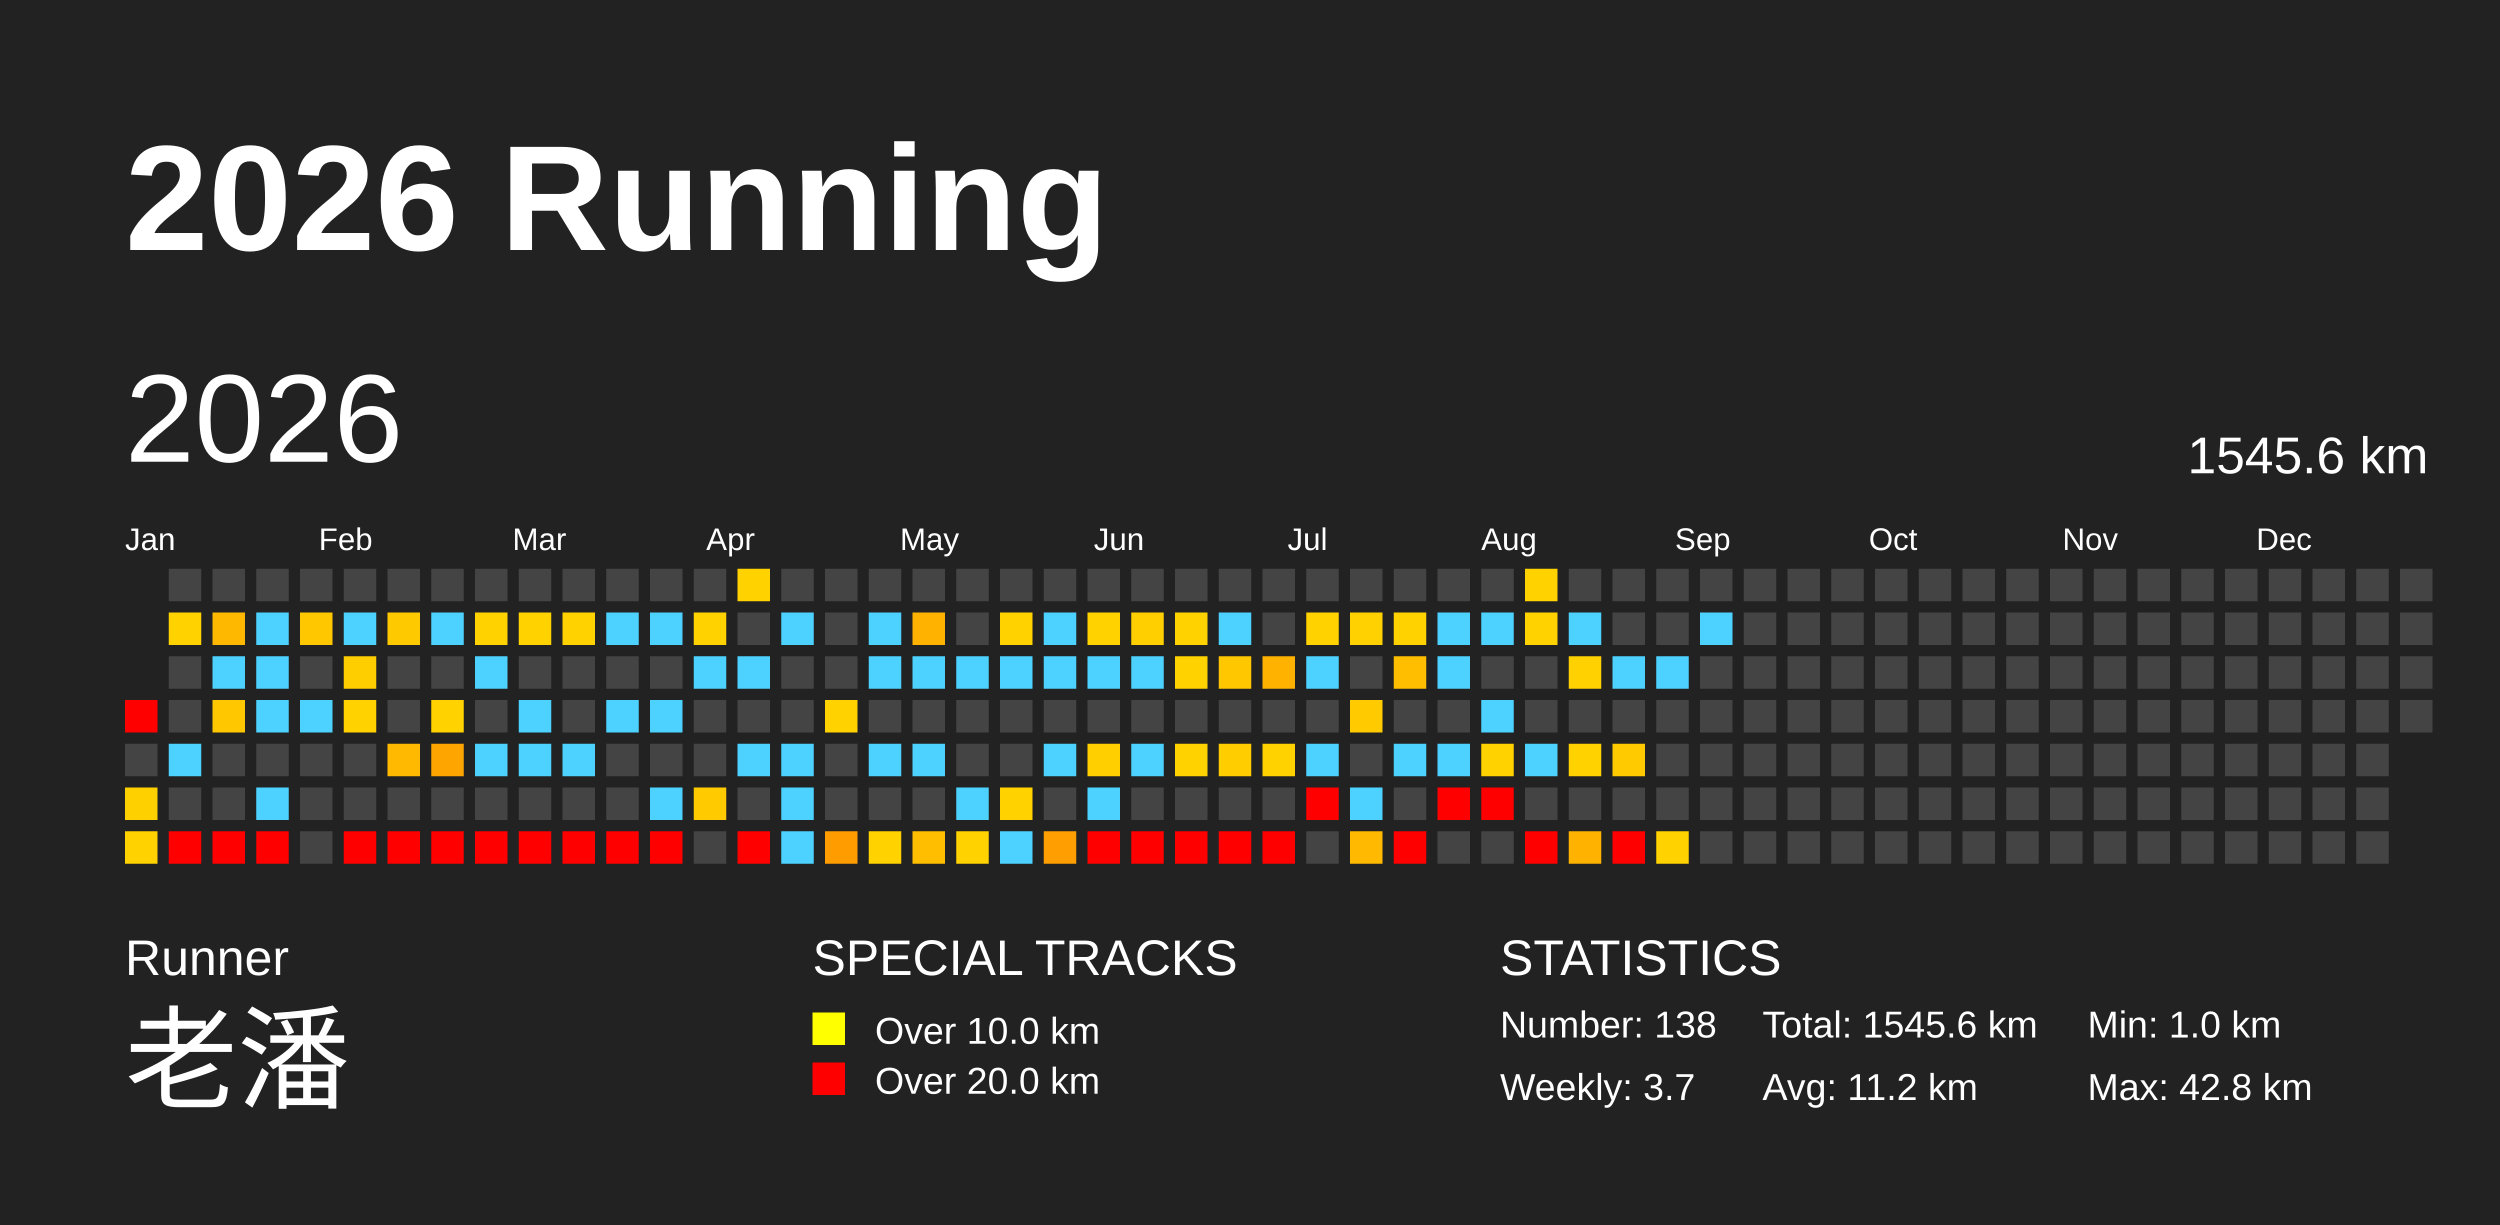
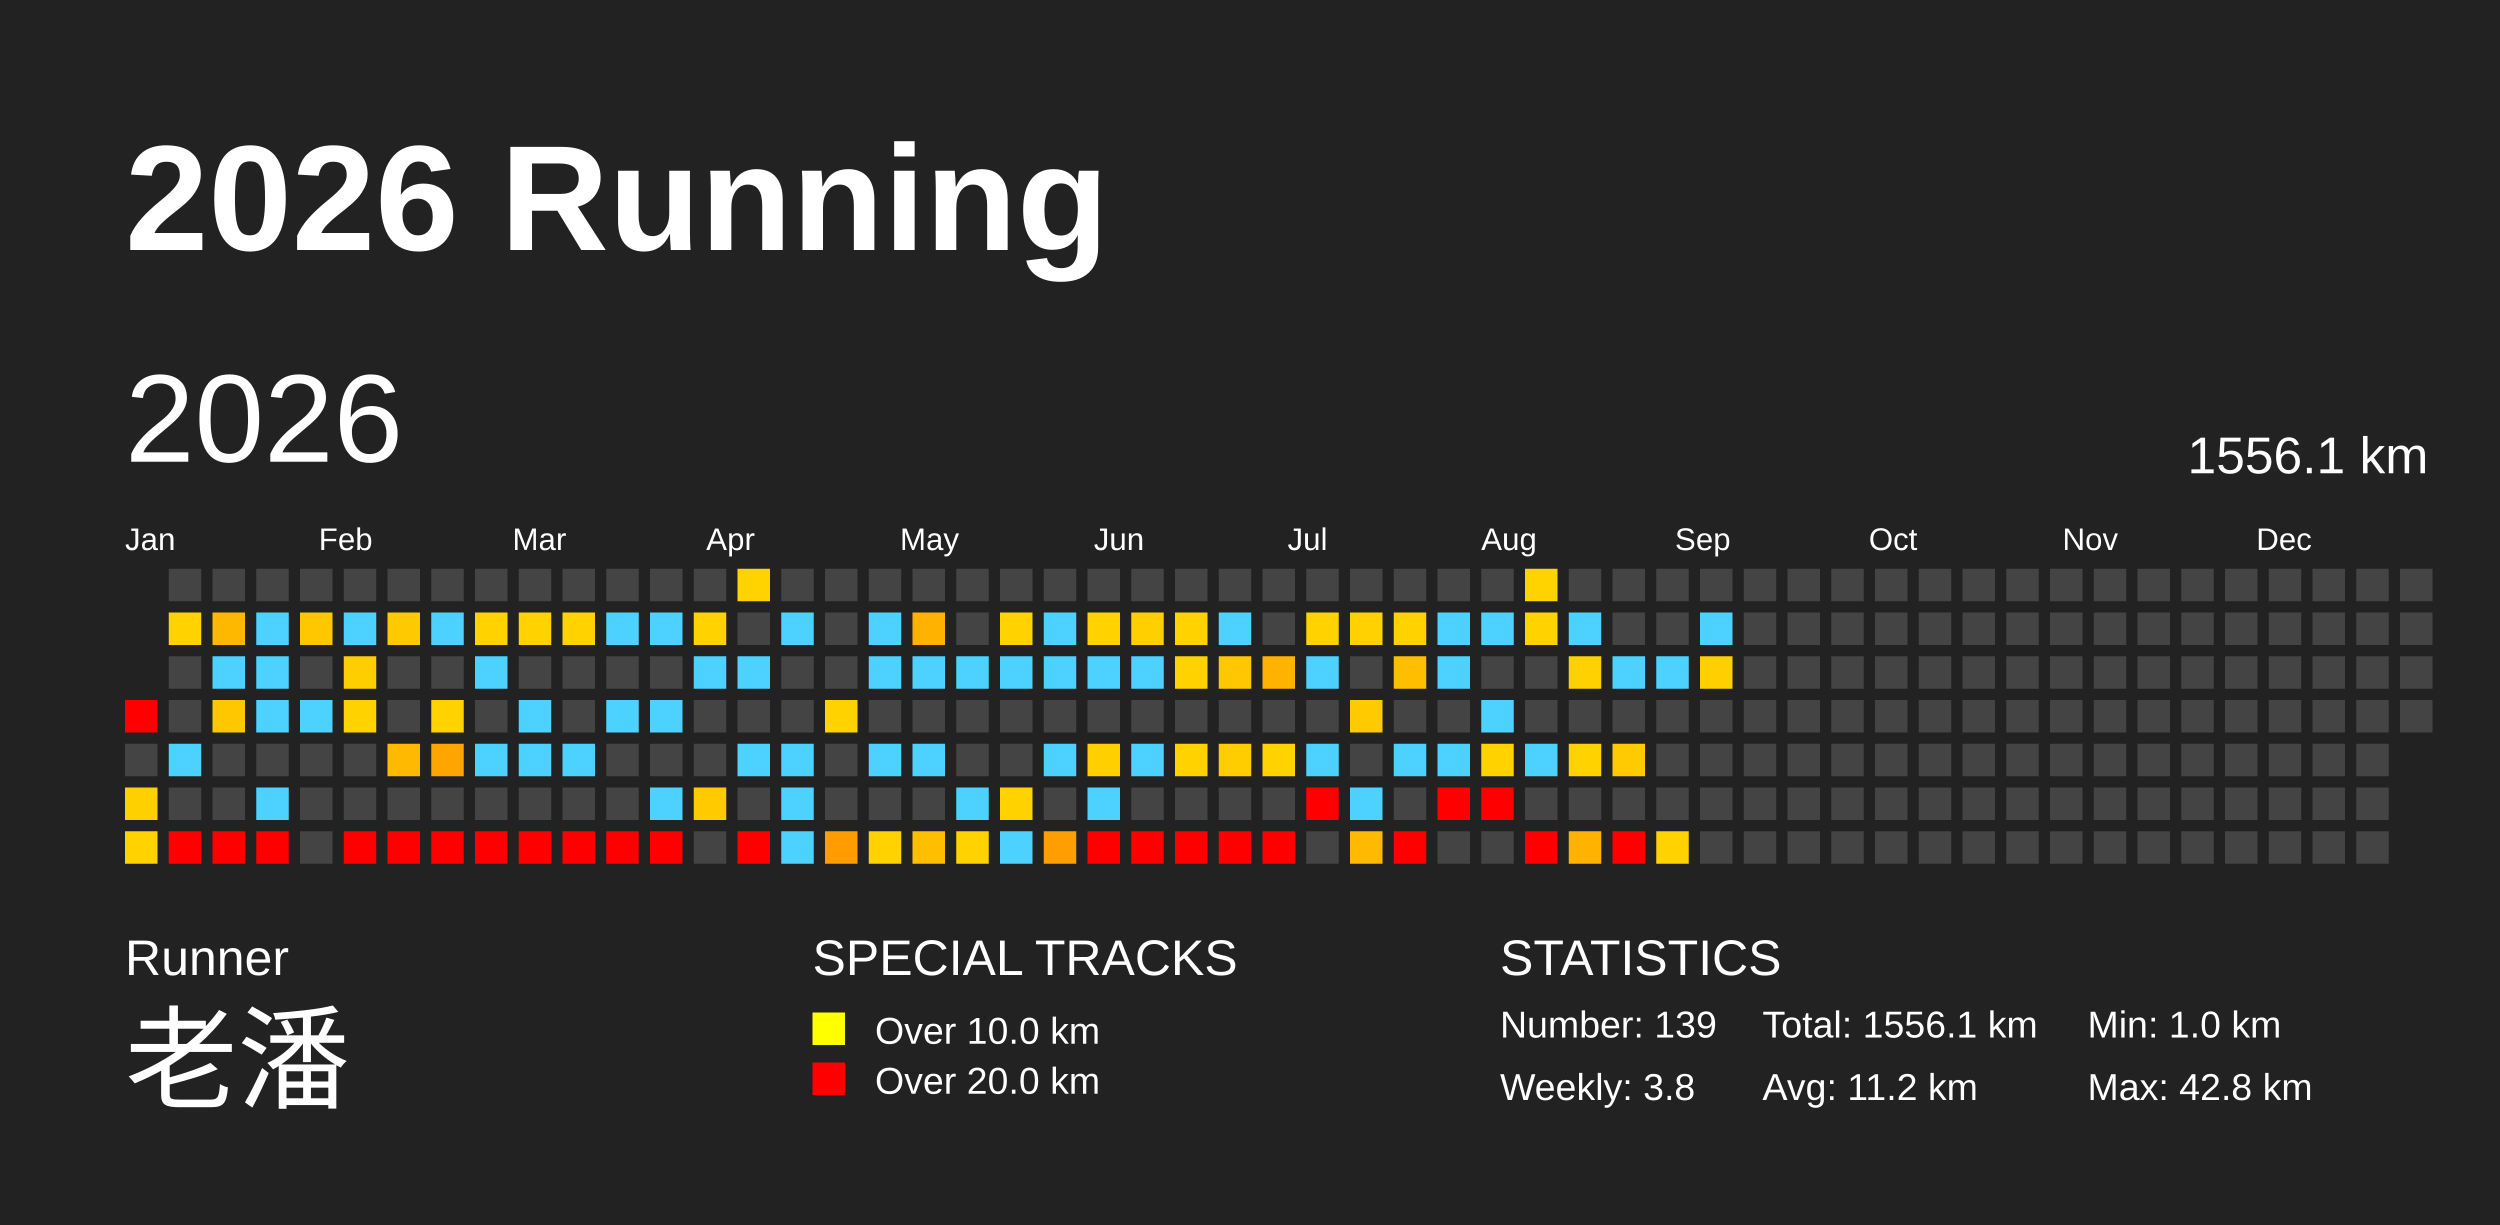
<svg xmlns="http://www.w3.org/2000/svg" baseProfile="full" height="98mm" version="1.1" viewBox="0,0,200,98" width="200mm">
  <defs />
  <rect fill="#222222" height="98" width="200" x="0" y="0" />
  <text fill="#FFFFFF" style="font-size:12px; font-family:Arial; font-weight:bold;" x="10" y="20">2026 Running</text>
  <text fill="#FFFFFF" style="font-size:4px; font-family:Arial" x="10" y="78">Runner</text>
  <text fill="#FFFFFF" style="font-size:9px; font-family:Arial" x="10" y="88">老潘</text>
  <text fill="#FFFFFF" style="font-size:4px; font-family:Arial" x="65" y="78">SPECIAL TRACKS</text>
  <rect fill="yellow" height="2.6" width="2.6" x="65" y="81" />
  <text fill="#FFFFFF" style="font-size:3px; font-family:Arial" x="70" y="83.5">Over 10.0 km</text>
  <rect fill="red" height="2.6" width="2.6" x="65" y="85" />
  <text fill="#FFFFFF" style="font-size:3px; font-family:Arial" x="70" y="87.5">Over 20.0 km</text>
  <text fill="#FFFFFF" style="font-size:4px; font-family:Arial" x="120" y="78">STATISTICS</text>
-   <text fill="#FFFFFF" style="font-size:3px; font-family:Arial" x="120" y="83">Number: 138</text>
-   <text fill="#FFFFFF" style="font-size:3px; font-family:Arial" x="120" y="88">Weekly: 3.7</text>
-   <text fill="#FFFFFF" style="font-size:3px; font-family:Arial" x="141" y="83">Total: 1545.6 km</text>
+   <text fill="#FFFFFF" style="font-size:3px; font-family:Arial" x="120" y="83">Number: 139</text>
+   <text fill="#FFFFFF" style="font-size:3px; font-family:Arial" x="120" y="88">Weekly: 3.8</text>
+   <text fill="#FFFFFF" style="font-size:3px; font-family:Arial" x="141" y="83">Total: 1556.1 km</text>
  <text fill="#FFFFFF" style="font-size:3px; font-family:Arial" x="141" y="88">Avg: 11.2 km</text>
  <text fill="#FFFFFF" style="font-size:3px; font-family:Arial" x="167" y="83">Min: 1.0 km</text>
  <text fill="#FFFFFF" style="font-size:3px; font-family:Arial" x="167" y="88">Max: 42.8 km</text>
  <text dominant-baseline="hanging" fill="#FFFFFF" style="font-size:10.0px; font-family:Arial;" x="10" y="30">2026</text>
-   <text dominant-baseline="hanging" fill="#FFFFFF" style="font-size:4.125px; font-family:Arial;" x="175" y="35">1545.6 km</text>
+   <text dominant-baseline="hanging" fill="#FFFFFF" style="font-size:4.125px; font-family:Arial;" x="175" y="35">1556.1 km</text>
  <text fill="#FFFFFF" style="font-size:2.5px; font-family:Arial" x="10.0" y="44">Jan</text>
  <text fill="#FFFFFF" style="font-size:2.5px; font-family:Arial" x="25.5" y="44">Feb</text>
  <text fill="#FFFFFF" style="font-size:2.5px; font-family:Arial" x="41.0" y="44">Mar</text>
  <text fill="#FFFFFF" style="font-size:2.5px; font-family:Arial" x="56.5" y="44">Apr</text>
  <text fill="#FFFFFF" style="font-size:2.5px; font-family:Arial" x="72.0" y="44">May</text>
  <text fill="#FFFFFF" style="font-size:2.5px; font-family:Arial" x="87.5" y="44">Jun</text>
  <text fill="#FFFFFF" style="font-size:2.5px; font-family:Arial" x="103.0" y="44">Jul</text>
  <text fill="#FFFFFF" style="font-size:2.5px; font-family:Arial" x="118.5" y="44">Aug</text>
  <text fill="#FFFFFF" style="font-size:2.5px; font-family:Arial" x="134.0" y="44">Sep</text>
  <text fill="#FFFFFF" style="font-size:2.5px; font-family:Arial" x="149.5" y="44">Oct</text>
  <text fill="#FFFFFF" style="font-size:2.5px; font-family:Arial" x="165.0" y="44">Nov</text>
  <text fill="#FFFFFF" style="font-size:2.5px; font-family:Arial" x="180.5" y="44">Dec</text>
  <rect fill="red" height="2.6" width="2.6" x="10.0" y="56.0" />
  <rect fill="#444444" height="2.6" width="2.6" x="10.0" y="59.5" />
  <rect fill="#ffd000" height="2.6" width="2.6" x="10.0" y="63.0" />
  <rect fill="#ffd200" height="2.6" width="2.6" x="10.0" y="66.5" />
  <rect fill="#444444" height="2.6" width="2.6" x="13.5" y="45.5" />
  <rect fill="#ffd200" height="2.6" width="2.6" x="13.5" y="49.0" />
  <rect fill="#444444" height="2.6" width="2.6" x="13.5" y="52.5" />
  <rect fill="#444444" height="2.6" width="2.6" x="13.5" y="56.0" />
  <rect fill="#4dd2ff" height="2.6" width="2.6" x="13.5" y="59.5" />
  <rect fill="#444444" height="2.6" width="2.6" x="13.5" y="63.0" />
  <rect fill="red" height="2.6" width="2.6" x="13.5" y="66.5" />
  <rect fill="#444444" height="2.6" width="2.6" x="17.0" y="45.5" />
  <rect fill="#ffb800" height="2.6" width="2.6" x="17.0" y="49.0" />
  <rect fill="#4dd2ff" height="2.6" width="2.6" x="17.0" y="52.5" />
  <rect fill="#ffc700" height="2.6" width="2.6" x="17.0" y="56.0" />
  <rect fill="#444444" height="2.6" width="2.6" x="17.0" y="59.5" />
  <rect fill="#444444" height="2.6" width="2.6" x="17.0" y="63.0" />
  <rect fill="red" height="2.6" width="2.6" x="17.0" y="66.5" />
  <rect fill="#444444" height="2.6" width="2.6" x="20.5" y="45.5" />
  <rect fill="#4dd2ff" height="2.6" width="2.6" x="20.5" y="49.0" />
  <rect fill="#4dd2ff" height="2.6" width="2.6" x="20.5" y="52.5" />
  <rect fill="#4dd2ff" height="2.6" width="2.6" x="20.5" y="56.0" />
  <rect fill="#444444" height="2.6" width="2.6" x="20.5" y="59.5" />
  <rect fill="#4dd2ff" height="2.6" width="2.6" x="20.5" y="63.0" />
  <rect fill="red" height="2.6" width="2.6" x="20.5" y="66.5" />
  <rect fill="#444444" height="2.6" width="2.6" x="24.0" y="45.5" />
  <rect fill="#ffc700" height="2.6" width="2.6" x="24.0" y="49.0" />
  <rect fill="#444444" height="2.6" width="2.6" x="24.0" y="52.5" />
  <rect fill="#4dd2ff" height="2.6" width="2.6" x="24.0" y="56.0" />
  <rect fill="#444444" height="2.6" width="2.6" x="24.0" y="59.5" />
  <rect fill="#444444" height="2.6" width="2.6" x="24.0" y="63.0" />
  <rect fill="#444444" height="2.6" width="2.6" x="24.0" y="66.5" />
  <rect fill="#444444" height="2.6" width="2.6" x="27.5" y="45.5" />
  <rect fill="#4dd2ff" height="2.6" width="2.6" x="27.5" y="49.0" />
  <rect fill="#ffce00" height="2.6" width="2.6" x="27.5" y="52.5" />
  <rect fill="#ffd200" height="2.6" width="2.6" x="27.5" y="56.0" />
  <rect fill="#444444" height="2.6" width="2.6" x="27.5" y="59.5" />
  <rect fill="#444444" height="2.6" width="2.6" x="27.5" y="63.0" />
  <rect fill="red" height="2.6" width="2.6" x="27.5" y="66.5" />
  <rect fill="#444444" height="2.6" width="2.6" x="31.0" y="45.5" />
  <rect fill="#ffc900" height="2.6" width="2.6" x="31.0" y="49.0" />
  <rect fill="#444444" height="2.6" width="2.6" x="31.0" y="52.5" />
  <rect fill="#444444" height="2.6" width="2.6" x="31.0" y="56.0" />
  <rect fill="#ffb900" height="2.6" width="2.6" x="31.0" y="59.5" />
  <rect fill="#444444" height="2.6" width="2.6" x="31.0" y="63.0" />
  <rect fill="red" height="2.6" width="2.6" x="31.0" y="66.5" />
  <rect fill="#444444" height="2.6" width="2.6" x="34.5" y="45.5" />
  <rect fill="#4dd2ff" height="2.6" width="2.6" x="34.5" y="49.0" />
  <rect fill="#444444" height="2.6" width="2.6" x="34.5" y="52.5" />
  <rect fill="#ffd200" height="2.6" width="2.6" x="34.5" y="56.0" />
  <rect fill="#ffa500" height="2.6" width="2.6" x="34.5" y="59.5" />
  <rect fill="#444444" height="2.6" width="2.6" x="34.5" y="63.0" />
  <rect fill="red" height="2.6" width="2.6" x="34.5" y="66.5" />
  <rect fill="#444444" height="2.6" width="2.6" x="38.0" y="45.5" />
  <rect fill="#ffd200" height="2.6" width="2.6" x="38.0" y="49.0" />
  <rect fill="#4dd2ff" height="2.6" width="2.6" x="38.0" y="52.5" />
  <rect fill="#444444" height="2.6" width="2.6" x="38.0" y="56.0" />
  <rect fill="#4dd2ff" height="2.6" width="2.6" x="38.0" y="59.5" />
  <rect fill="#444444" height="2.6" width="2.6" x="38.0" y="63.0" />
  <rect fill="red" height="2.6" width="2.6" x="38.0" y="66.5" />
  <rect fill="#444444" height="2.6" width="2.6" x="41.5" y="45.5" />
  <rect fill="#ffd200" height="2.6" width="2.6" x="41.5" y="49.0" />
  <rect fill="#444444" height="2.6" width="2.6" x="41.5" y="52.5" />
  <rect fill="#4dd2ff" height="2.6" width="2.6" x="41.5" y="56.0" />
  <rect fill="#4dd2ff" height="2.6" width="2.6" x="41.5" y="59.5" />
  <rect fill="#444444" height="2.6" width="2.6" x="41.5" y="63.0" />
  <rect fill="red" height="2.6" width="2.6" x="41.5" y="66.5" />
  <rect fill="#444444" height="2.6" width="2.6" x="45.0" y="45.5" />
  <rect fill="#ffd200" height="2.6" width="2.6" x="45.0" y="49.0" />
  <rect fill="#444444" height="2.6" width="2.6" x="45.0" y="52.5" />
  <rect fill="#444444" height="2.6" width="2.6" x="45.0" y="56.0" />
  <rect fill="#4dd2ff" height="2.6" width="2.6" x="45.0" y="59.5" />
  <rect fill="#444444" height="2.6" width="2.6" x="45.0" y="63.0" />
  <rect fill="red" height="2.6" width="2.6" x="45.0" y="66.5" />
  <rect fill="#444444" height="2.6" width="2.6" x="48.5" y="45.5" />
  <rect fill="#4dd2ff" height="2.6" width="2.6" x="48.5" y="49.0" />
  <rect fill="#444444" height="2.6" width="2.6" x="48.5" y="52.5" />
  <rect fill="#4dd2ff" height="2.6" width="2.6" x="48.5" y="56.0" />
  <rect fill="#444444" height="2.6" width="2.6" x="48.5" y="59.5" />
  <rect fill="#444444" height="2.6" width="2.6" x="48.5" y="63.0" />
  <rect fill="red" height="2.6" width="2.6" x="48.5" y="66.5" />
  <rect fill="#444444" height="2.6" width="2.6" x="52.0" y="45.5" />
  <rect fill="#4dd2ff" height="2.6" width="2.6" x="52.0" y="49.0" />
  <rect fill="#444444" height="2.6" width="2.6" x="52.0" y="52.5" />
  <rect fill="#4dd2ff" height="2.6" width="2.6" x="52.0" y="56.0" />
  <rect fill="#444444" height="2.6" width="2.6" x="52.0" y="59.5" />
  <rect fill="#4dd2ff" height="2.6" width="2.6" x="52.0" y="63.0" />
  <rect fill="red" height="2.6" width="2.6" x="52.0" y="66.5" />
  <rect fill="#444444" height="2.6" width="2.6" x="55.5" y="45.5" />
  <rect fill="#ffd200" height="2.6" width="2.6" x="55.5" y="49.0" />
  <rect fill="#4dd2ff" height="2.6" width="2.6" x="55.5" y="52.5" />
  <rect fill="#444444" height="2.6" width="2.6" x="55.5" y="56.0" />
  <rect fill="#444444" height="2.6" width="2.6" x="55.5" y="59.5" />
  <rect fill="#ffca00" height="2.6" width="2.6" x="55.5" y="63.0" />
  <rect fill="#444444" height="2.6" width="2.6" x="55.5" y="66.5" />
  <rect fill="#ffd200" height="2.6" width="2.6" x="59.0" y="45.5" />
  <rect fill="#444444" height="2.6" width="2.6" x="59.0" y="49.0" />
  <rect fill="#4dd2ff" height="2.6" width="2.6" x="59.0" y="52.5" />
  <rect fill="#444444" height="2.6" width="2.6" x="59.0" y="56.0" />
  <rect fill="#4dd2ff" height="2.6" width="2.6" x="59.0" y="59.5" />
  <rect fill="#444444" height="2.6" width="2.6" x="59.0" y="63.0" />
  <rect fill="red" height="2.6" width="2.6" x="59.0" y="66.5" />
  <rect fill="#444444" height="2.6" width="2.6" x="62.5" y="45.5" />
  <rect fill="#4dd2ff" height="2.6" width="2.6" x="62.5" y="49.0" />
  <rect fill="#444444" height="2.6" width="2.6" x="62.5" y="52.5" />
  <rect fill="#444444" height="2.6" width="2.6" x="62.5" y="56.0" />
  <rect fill="#4dd2ff" height="2.6" width="2.6" x="62.5" y="59.5" />
  <rect fill="#4dd2ff" height="2.6" width="2.6" x="62.5" y="63.0" />
  <rect fill="#4dd2ff" height="2.6" width="2.6" x="62.5" y="66.5" />
  <rect fill="#444444" height="2.6" width="2.6" x="66.0" y="45.5" />
  <rect fill="#444444" height="2.6" width="2.6" x="66.0" y="49.0" />
  <rect fill="#444444" height="2.6" width="2.6" x="66.0" y="52.5" />
  <rect fill="#ffd200" height="2.6" width="2.6" x="66.0" y="56.0" />
  <rect fill="#444444" height="2.6" width="2.6" x="66.0" y="59.5" />
  <rect fill="#444444" height="2.6" width="2.6" x="66.0" y="63.0" />
  <rect fill="#ff9d00" height="2.6" width="2.6" x="66.0" y="66.5" />
  <rect fill="#444444" height="2.6" width="2.6" x="69.5" y="45.5" />
  <rect fill="#4dd2ff" height="2.6" width="2.6" x="69.5" y="49.0" />
  <rect fill="#4dd2ff" height="2.6" width="2.6" x="69.5" y="52.5" />
  <rect fill="#444444" height="2.6" width="2.6" x="69.5" y="56.0" />
  <rect fill="#4dd2ff" height="2.6" width="2.6" x="69.5" y="59.5" />
  <rect fill="#444444" height="2.6" width="2.6" x="69.5" y="63.0" />
  <rect fill="#ffd200" height="2.6" width="2.6" x="69.5" y="66.5" />
  <rect fill="#444444" height="2.6" width="2.6" x="73.0" y="45.5" />
  <rect fill="#ffb200" height="2.6" width="2.6" x="73.0" y="49.0" />
  <rect fill="#4dd2ff" height="2.6" width="2.6" x="73.0" y="52.5" />
  <rect fill="#444444" height="2.6" width="2.6" x="73.0" y="56.0" />
  <rect fill="#4dd2ff" height="2.6" width="2.6" x="73.0" y="59.5" />
  <rect fill="#444444" height="2.6" width="2.6" x="73.0" y="63.0" />
  <rect fill="#ffbf00" height="2.6" width="2.6" x="73.0" y="66.5" />
  <rect fill="#444444" height="2.6" width="2.6" x="76.5" y="45.5" />
  <rect fill="#444444" height="2.6" width="2.6" x="76.5" y="49.0" />
  <rect fill="#4dd2ff" height="2.6" width="2.6" x="76.5" y="52.5" />
  <rect fill="#444444" height="2.6" width="2.6" x="76.5" y="56.0" />
  <rect fill="#444444" height="2.6" width="2.6" x="76.5" y="59.5" />
  <rect fill="#4dd2ff" height="2.6" width="2.6" x="76.5" y="63.0" />
  <rect fill="#ffd200" height="2.6" width="2.6" x="76.5" y="66.5" />
  <rect fill="#444444" height="2.6" width="2.6" x="80.0" y="45.5" />
  <rect fill="#ffd200" height="2.6" width="2.6" x="80.0" y="49.0" />
  <rect fill="#4dd2ff" height="2.6" width="2.6" x="80.0" y="52.5" />
  <rect fill="#444444" height="2.6" width="2.6" x="80.0" y="56.0" />
  <rect fill="#444444" height="2.6" width="2.6" x="80.0" y="59.5" />
  <rect fill="#ffd200" height="2.6" width="2.6" x="80.0" y="63.0" />
  <rect fill="#4dd2ff" height="2.6" width="2.6" x="80.0" y="66.5" />
  <rect fill="#444444" height="2.6" width="2.6" x="83.5" y="45.5" />
  <rect fill="#4dd2ff" height="2.6" width="2.6" x="83.5" y="49.0" />
  <rect fill="#4dd2ff" height="2.6" width="2.6" x="83.5" y="52.5" />
  <rect fill="#444444" height="2.6" width="2.6" x="83.5" y="56.0" />
  <rect fill="#4dd2ff" height="2.6" width="2.6" x="83.5" y="59.5" />
  <rect fill="#444444" height="2.6" width="2.6" x="83.5" y="63.0" />
  <rect fill="#ff9e00" height="2.6" width="2.6" x="83.5" y="66.5" />
  <rect fill="#444444" height="2.6" width="2.6" x="87.0" y="45.5" />
  <rect fill="#ffd200" height="2.6" width="2.6" x="87.0" y="49.0" />
  <rect fill="#4dd2ff" height="2.6" width="2.6" x="87.0" y="52.5" />
  <rect fill="#444444" height="2.6" width="2.6" x="87.0" y="56.0" />
  <rect fill="#ffcf00" height="2.6" width="2.6" x="87.0" y="59.5" />
  <rect fill="#4dd2ff" height="2.6" width="2.6" x="87.0" y="63.0" />
  <rect fill="red" height="2.6" width="2.6" x="87.0" y="66.5" />
  <rect fill="#444444" height="2.6" width="2.6" x="90.5" y="45.5" />
  <rect fill="#ffcf00" height="2.6" width="2.6" x="90.5" y="49.0" />
  <rect fill="#4dd2ff" height="2.6" width="2.6" x="90.5" y="52.5" />
  <rect fill="#444444" height="2.6" width="2.6" x="90.5" y="56.0" />
  <rect fill="#4dd2ff" height="2.6" width="2.6" x="90.5" y="59.5" />
  <rect fill="#444444" height="2.6" width="2.6" x="90.5" y="63.0" />
  <rect fill="red" height="2.6" width="2.6" x="90.5" y="66.5" />
  <rect fill="#444444" height="2.6" width="2.6" x="94.0" y="45.5" />
  <rect fill="#ffd200" height="2.6" width="2.6" x="94.0" y="49.0" />
  <rect fill="#ffd200" height="2.6" width="2.6" x="94.0" y="52.5" />
  <rect fill="#444444" height="2.6" width="2.6" x="94.0" y="56.0" />
  <rect fill="#ffd200" height="2.6" width="2.6" x="94.0" y="59.5" />
  <rect fill="#444444" height="2.6" width="2.6" x="94.0" y="63.0" />
  <rect fill="red" height="2.6" width="2.6" x="94.0" y="66.5" />
  <rect fill="#444444" height="2.6" width="2.6" x="97.5" y="45.5" />
  <rect fill="#4dd2ff" height="2.6" width="2.6" x="97.5" y="49.0" />
  <rect fill="#ffc700" height="2.6" width="2.6" x="97.5" y="52.5" />
  <rect fill="#444444" height="2.6" width="2.6" x="97.5" y="56.0" />
  <rect fill="#ffcd00" height="2.6" width="2.6" x="97.5" y="59.5" />
  <rect fill="#444444" height="2.6" width="2.6" x="97.5" y="63.0" />
  <rect fill="red" height="2.6" width="2.6" x="97.5" y="66.5" />
  <rect fill="#444444" height="2.6" width="2.6" x="101.0" y="45.5" />
  <rect fill="#444444" height="2.6" width="2.6" x="101.0" y="49.0" />
  <rect fill="#ffb200" height="2.6" width="2.6" x="101.0" y="52.5" />
  <rect fill="#444444" height="2.6" width="2.6" x="101.0" y="56.0" />
  <rect fill="#ffd200" height="2.6" width="2.6" x="101.0" y="59.5" />
  <rect fill="#444444" height="2.6" width="2.6" x="101.0" y="63.0" />
  <rect fill="red" height="2.6" width="2.6" x="101.0" y="66.5" />
  <rect fill="#444444" height="2.6" width="2.6" x="104.5" y="45.5" />
  <rect fill="#ffd200" height="2.6" width="2.6" x="104.5" y="49.0" />
  <rect fill="#4dd2ff" height="2.6" width="2.6" x="104.5" y="52.5" />
  <rect fill="#444444" height="2.6" width="2.6" x="104.5" y="56.0" />
  <rect fill="#4dd2ff" height="2.6" width="2.6" x="104.5" y="59.5" />
  <rect fill="red" height="2.6" width="2.6" x="104.5" y="63.0" />
  <rect fill="#444444" height="2.6" width="2.6" x="104.5" y="66.5" />
  <rect fill="#444444" height="2.6" width="2.6" x="108.0" y="45.5" />
  <rect fill="#ffd100" height="2.6" width="2.6" x="108.0" y="49.0" />
  <rect fill="#444444" height="2.6" width="2.6" x="108.0" y="52.5" />
  <rect fill="#ffcb00" height="2.6" width="2.6" x="108.0" y="56.0" />
  <rect fill="#444444" height="2.6" width="2.6" x="108.0" y="59.5" />
  <rect fill="#4dd2ff" height="2.6" width="2.6" x="108.0" y="63.0" />
  <rect fill="#ffb900" height="2.6" width="2.6" x="108.0" y="66.5" />
  <rect fill="#444444" height="2.6" width="2.6" x="111.5" y="45.5" />
  <rect fill="#ffd200" height="2.6" width="2.6" x="111.5" y="49.0" />
  <rect fill="#ffbf00" height="2.6" width="2.6" x="111.5" y="52.5" />
  <rect fill="#444444" height="2.6" width="2.6" x="111.5" y="56.0" />
  <rect fill="#4dd2ff" height="2.6" width="2.6" x="111.5" y="59.5" />
  <rect fill="#444444" height="2.6" width="2.6" x="111.5" y="63.0" />
  <rect fill="red" height="2.6" width="2.6" x="111.5" y="66.5" />
  <rect fill="#444444" height="2.6" width="2.6" x="115.0" y="45.5" />
  <rect fill="#4dd2ff" height="2.6" width="2.6" x="115.0" y="49.0" />
  <rect fill="#4dd2ff" height="2.6" width="2.6" x="115.0" y="52.5" />
  <rect fill="#444444" height="2.6" width="2.6" x="115.0" y="56.0" />
  <rect fill="#4dd2ff" height="2.6" width="2.6" x="115.0" y="59.5" />
  <rect fill="red" height="2.6" width="2.6" x="115.0" y="63.0" />
  <rect fill="#444444" height="2.6" width="2.6" x="115.0" y="66.5" />
  <rect fill="#444444" height="2.6" width="2.6" x="118.5" y="45.5" />
  <rect fill="#4dd2ff" height="2.6" width="2.6" x="118.5" y="49.0" />
  <rect fill="#444444" height="2.6" width="2.6" x="118.5" y="52.5" />
  <rect fill="#4dd2ff" height="2.6" width="2.6" x="118.5" y="56.0" />
  <rect fill="#ffd200" height="2.6" width="2.6" x="118.5" y="59.5" />
  <rect fill="red" height="2.6" width="2.6" x="118.5" y="63.0" />
  <rect fill="#444444" height="2.6" width="2.6" x="118.5" y="66.5" />
  <rect fill="#ffd200" height="2.6" width="2.6" x="122.0" y="45.5" />
  <rect fill="#ffd200" height="2.6" width="2.6" x="122.0" y="49.0" />
  <rect fill="#444444" height="2.6" width="2.6" x="122.0" y="52.5" />
  <rect fill="#444444" height="2.6" width="2.6" x="122.0" y="56.0" />
  <rect fill="#4dd2ff" height="2.6" width="2.6" x="122.0" y="59.5" />
  <rect fill="#444444" height="2.6" width="2.6" x="122.0" y="63.0" />
  <rect fill="red" height="2.6" width="2.6" x="122.0" y="66.5" />
  <rect fill="#444444" height="2.6" width="2.6" x="125.5" y="45.5" />
  <rect fill="#4dd2ff" height="2.6" width="2.6" x="125.5" y="49.0" />
  <rect fill="#ffd100" height="2.6" width="2.6" x="125.5" y="52.5" />
  <rect fill="#444444" height="2.6" width="2.6" x="125.5" y="56.0" />
  <rect fill="#ffd200" height="2.6" width="2.6" x="125.5" y="59.5" />
  <rect fill="#444444" height="2.6" width="2.6" x="125.5" y="63.0" />
  <rect fill="#ffb200" height="2.6" width="2.6" x="125.5" y="66.5" />
  <rect fill="#444444" height="2.6" width="2.6" x="129.0" y="45.5" />
  <rect fill="#444444" height="2.6" width="2.6" x="129.0" y="49.0" />
  <rect fill="#4dd2ff" height="2.6" width="2.6" x="129.0" y="52.5" />
  <rect fill="#444444" height="2.6" width="2.6" x="129.0" y="56.0" />
  <rect fill="#ffca00" height="2.6" width="2.6" x="129.0" y="59.5" />
  <rect fill="#444444" height="2.6" width="2.6" x="129.0" y="63.0" />
  <rect fill="red" height="2.6" width="2.6" x="129.0" y="66.5" />
  <rect fill="#444444" height="2.6" width="2.6" x="132.5" y="45.5" />
  <rect fill="#444444" height="2.6" width="2.6" x="132.5" y="49.0" />
  <rect fill="#4dd2ff" height="2.6" width="2.6" x="132.5" y="52.5" />
  <rect fill="#444444" height="2.6" width="2.6" x="132.5" y="56.0" />
  <rect fill="#444444" height="2.6" width="2.6" x="132.5" y="59.5" />
  <rect fill="#444444" height="2.6" width="2.6" x="132.5" y="63.0" />
  <rect fill="#ffd200" height="2.6" width="2.6" x="132.5" y="66.5" />
  <rect fill="#444444" height="2.6" width="2.6" x="136.0" y="45.5" />
  <rect fill="#4dd2ff" height="2.6" width="2.6" x="136.0" y="49.0" />
-   <rect fill="#444444" height="2.6" width="2.6" x="136.0" y="52.5" />
+   <rect fill="#ffcf00" height="2.6" width="2.6" x="136.0" y="52.5" />
  <rect fill="#444444" height="2.6" width="2.6" x="136.0" y="56.0" />
  <rect fill="#444444" height="2.6" width="2.6" x="136.0" y="59.5" />
  <rect fill="#444444" height="2.6" width="2.6" x="136.0" y="63.0" />
  <rect fill="#444444" height="2.6" width="2.6" x="136.0" y="66.5" />
  <rect fill="#444444" height="2.6" width="2.6" x="139.5" y="45.5" />
  <rect fill="#444444" height="2.6" width="2.6" x="139.5" y="49.0" />
  <rect fill="#444444" height="2.6" width="2.6" x="139.5" y="52.5" />
  <rect fill="#444444" height="2.6" width="2.6" x="139.5" y="56.0" />
  <rect fill="#444444" height="2.6" width="2.6" x="139.5" y="59.5" />
  <rect fill="#444444" height="2.6" width="2.6" x="139.5" y="63.0" />
  <rect fill="#444444" height="2.6" width="2.6" x="139.5" y="66.5" />
  <rect fill="#444444" height="2.6" width="2.6" x="143.0" y="45.5" />
  <rect fill="#444444" height="2.6" width="2.6" x="143.0" y="49.0" />
  <rect fill="#444444" height="2.6" width="2.6" x="143.0" y="52.5" />
  <rect fill="#444444" height="2.6" width="2.6" x="143.0" y="56.0" />
  <rect fill="#444444" height="2.6" width="2.6" x="143.0" y="59.5" />
  <rect fill="#444444" height="2.6" width="2.6" x="143.0" y="63.0" />
  <rect fill="#444444" height="2.6" width="2.6" x="143.0" y="66.5" />
  <rect fill="#444444" height="2.6" width="2.6" x="146.5" y="45.5" />
  <rect fill="#444444" height="2.6" width="2.6" x="146.5" y="49.0" />
  <rect fill="#444444" height="2.6" width="2.6" x="146.5" y="52.5" />
  <rect fill="#444444" height="2.6" width="2.6" x="146.5" y="56.0" />
  <rect fill="#444444" height="2.6" width="2.6" x="146.5" y="59.5" />
  <rect fill="#444444" height="2.6" width="2.6" x="146.5" y="63.0" />
  <rect fill="#444444" height="2.6" width="2.6" x="146.5" y="66.5" />
  <rect fill="#444444" height="2.6" width="2.6" x="150.0" y="45.5" />
  <rect fill="#444444" height="2.6" width="2.6" x="150.0" y="49.0" />
  <rect fill="#444444" height="2.6" width="2.6" x="150.0" y="52.5" />
  <rect fill="#444444" height="2.6" width="2.6" x="150.0" y="56.0" />
  <rect fill="#444444" height="2.6" width="2.6" x="150.0" y="59.5" />
  <rect fill="#444444" height="2.6" width="2.6" x="150.0" y="63.0" />
  <rect fill="#444444" height="2.6" width="2.6" x="150.0" y="66.5" />
  <rect fill="#444444" height="2.6" width="2.6" x="153.5" y="45.5" />
  <rect fill="#444444" height="2.6" width="2.6" x="153.5" y="49.0" />
  <rect fill="#444444" height="2.6" width="2.6" x="153.5" y="52.5" />
  <rect fill="#444444" height="2.6" width="2.6" x="153.5" y="56.0" />
  <rect fill="#444444" height="2.6" width="2.6" x="153.5" y="59.5" />
  <rect fill="#444444" height="2.6" width="2.6" x="153.5" y="63.0" />
  <rect fill="#444444" height="2.6" width="2.6" x="153.5" y="66.5" />
  <rect fill="#444444" height="2.6" width="2.6" x="157.0" y="45.5" />
  <rect fill="#444444" height="2.6" width="2.6" x="157.0" y="49.0" />
  <rect fill="#444444" height="2.6" width="2.6" x="157.0" y="52.5" />
  <rect fill="#444444" height="2.6" width="2.6" x="157.0" y="56.0" />
  <rect fill="#444444" height="2.6" width="2.6" x="157.0" y="59.5" />
  <rect fill="#444444" height="2.6" width="2.6" x="157.0" y="63.0" />
  <rect fill="#444444" height="2.6" width="2.6" x="157.0" y="66.5" />
  <rect fill="#444444" height="2.6" width="2.6" x="160.5" y="45.5" />
  <rect fill="#444444" height="2.6" width="2.6" x="160.5" y="49.0" />
  <rect fill="#444444" height="2.6" width="2.6" x="160.5" y="52.5" />
  <rect fill="#444444" height="2.6" width="2.6" x="160.5" y="56.0" />
  <rect fill="#444444" height="2.6" width="2.6" x="160.5" y="59.5" />
  <rect fill="#444444" height="2.6" width="2.6" x="160.5" y="63.0" />
  <rect fill="#444444" height="2.6" width="2.6" x="160.5" y="66.5" />
  <rect fill="#444444" height="2.6" width="2.6" x="164.0" y="45.5" />
  <rect fill="#444444" height="2.6" width="2.6" x="164.0" y="49.0" />
  <rect fill="#444444" height="2.6" width="2.6" x="164.0" y="52.5" />
  <rect fill="#444444" height="2.6" width="2.6" x="164.0" y="56.0" />
  <rect fill="#444444" height="2.6" width="2.6" x="164.0" y="59.5" />
  <rect fill="#444444" height="2.6" width="2.6" x="164.0" y="63.0" />
  <rect fill="#444444" height="2.6" width="2.6" x="164.0" y="66.5" />
  <rect fill="#444444" height="2.6" width="2.6" x="167.5" y="45.5" />
  <rect fill="#444444" height="2.6" width="2.6" x="167.5" y="49.0" />
  <rect fill="#444444" height="2.6" width="2.6" x="167.5" y="52.5" />
  <rect fill="#444444" height="2.6" width="2.6" x="167.5" y="56.0" />
  <rect fill="#444444" height="2.6" width="2.6" x="167.5" y="59.5" />
  <rect fill="#444444" height="2.6" width="2.6" x="167.5" y="63.0" />
  <rect fill="#444444" height="2.6" width="2.6" x="167.5" y="66.5" />
  <rect fill="#444444" height="2.6" width="2.6" x="171.0" y="45.5" />
  <rect fill="#444444" height="2.6" width="2.6" x="171.0" y="49.0" />
  <rect fill="#444444" height="2.6" width="2.6" x="171.0" y="52.5" />
  <rect fill="#444444" height="2.6" width="2.6" x="171.0" y="56.0" />
  <rect fill="#444444" height="2.6" width="2.6" x="171.0" y="59.5" />
  <rect fill="#444444" height="2.6" width="2.6" x="171.0" y="63.0" />
  <rect fill="#444444" height="2.6" width="2.6" x="171.0" y="66.5" />
  <rect fill="#444444" height="2.6" width="2.6" x="174.5" y="45.5" />
  <rect fill="#444444" height="2.6" width="2.6" x="174.5" y="49.0" />
  <rect fill="#444444" height="2.6" width="2.6" x="174.5" y="52.5" />
  <rect fill="#444444" height="2.6" width="2.6" x="174.5" y="56.0" />
  <rect fill="#444444" height="2.6" width="2.6" x="174.5" y="59.5" />
  <rect fill="#444444" height="2.6" width="2.6" x="174.5" y="63.0" />
  <rect fill="#444444" height="2.6" width="2.6" x="174.5" y="66.5" />
  <rect fill="#444444" height="2.6" width="2.6" x="178.0" y="45.5" />
  <rect fill="#444444" height="2.6" width="2.6" x="178.0" y="49.0" />
  <rect fill="#444444" height="2.6" width="2.6" x="178.0" y="52.5" />
  <rect fill="#444444" height="2.6" width="2.6" x="178.0" y="56.0" />
  <rect fill="#444444" height="2.6" width="2.6" x="178.0" y="59.5" />
  <rect fill="#444444" height="2.6" width="2.6" x="178.0" y="63.0" />
  <rect fill="#444444" height="2.6" width="2.6" x="178.0" y="66.5" />
  <rect fill="#444444" height="2.6" width="2.6" x="181.5" y="45.5" />
  <rect fill="#444444" height="2.6" width="2.6" x="181.5" y="49.0" />
  <rect fill="#444444" height="2.6" width="2.6" x="181.5" y="52.5" />
  <rect fill="#444444" height="2.6" width="2.6" x="181.5" y="56.0" />
  <rect fill="#444444" height="2.6" width="2.6" x="181.5" y="59.5" />
  <rect fill="#444444" height="2.6" width="2.6" x="181.5" y="63.0" />
  <rect fill="#444444" height="2.6" width="2.6" x="181.5" y="66.5" />
  <rect fill="#444444" height="2.6" width="2.6" x="185.0" y="45.5" />
  <rect fill="#444444" height="2.6" width="2.6" x="185.0" y="49.0" />
  <rect fill="#444444" height="2.6" width="2.6" x="185.0" y="52.5" />
  <rect fill="#444444" height="2.6" width="2.6" x="185.0" y="56.0" />
  <rect fill="#444444" height="2.6" width="2.6" x="185.0" y="59.5" />
  <rect fill="#444444" height="2.6" width="2.6" x="185.0" y="63.0" />
  <rect fill="#444444" height="2.6" width="2.6" x="185.0" y="66.5" />
  <rect fill="#444444" height="2.6" width="2.6" x="188.5" y="45.5" />
  <rect fill="#444444" height="2.6" width="2.6" x="188.5" y="49.0" />
  <rect fill="#444444" height="2.6" width="2.6" x="188.5" y="52.5" />
  <rect fill="#444444" height="2.6" width="2.6" x="188.5" y="56.0" />
  <rect fill="#444444" height="2.6" width="2.6" x="188.5" y="59.5" />
  <rect fill="#444444" height="2.6" width="2.6" x="188.5" y="63.0" />
  <rect fill="#444444" height="2.6" width="2.6" x="188.5" y="66.5" />
  <rect fill="#444444" height="2.6" width="2.6" x="192.0" y="45.5" />
  <rect fill="#444444" height="2.6" width="2.6" x="192.0" y="49.0" />
  <rect fill="#444444" height="2.6" width="2.6" x="192.0" y="52.5" />
  <rect fill="#444444" height="2.6" width="2.6" x="192.0" y="56.0" />
</svg>
